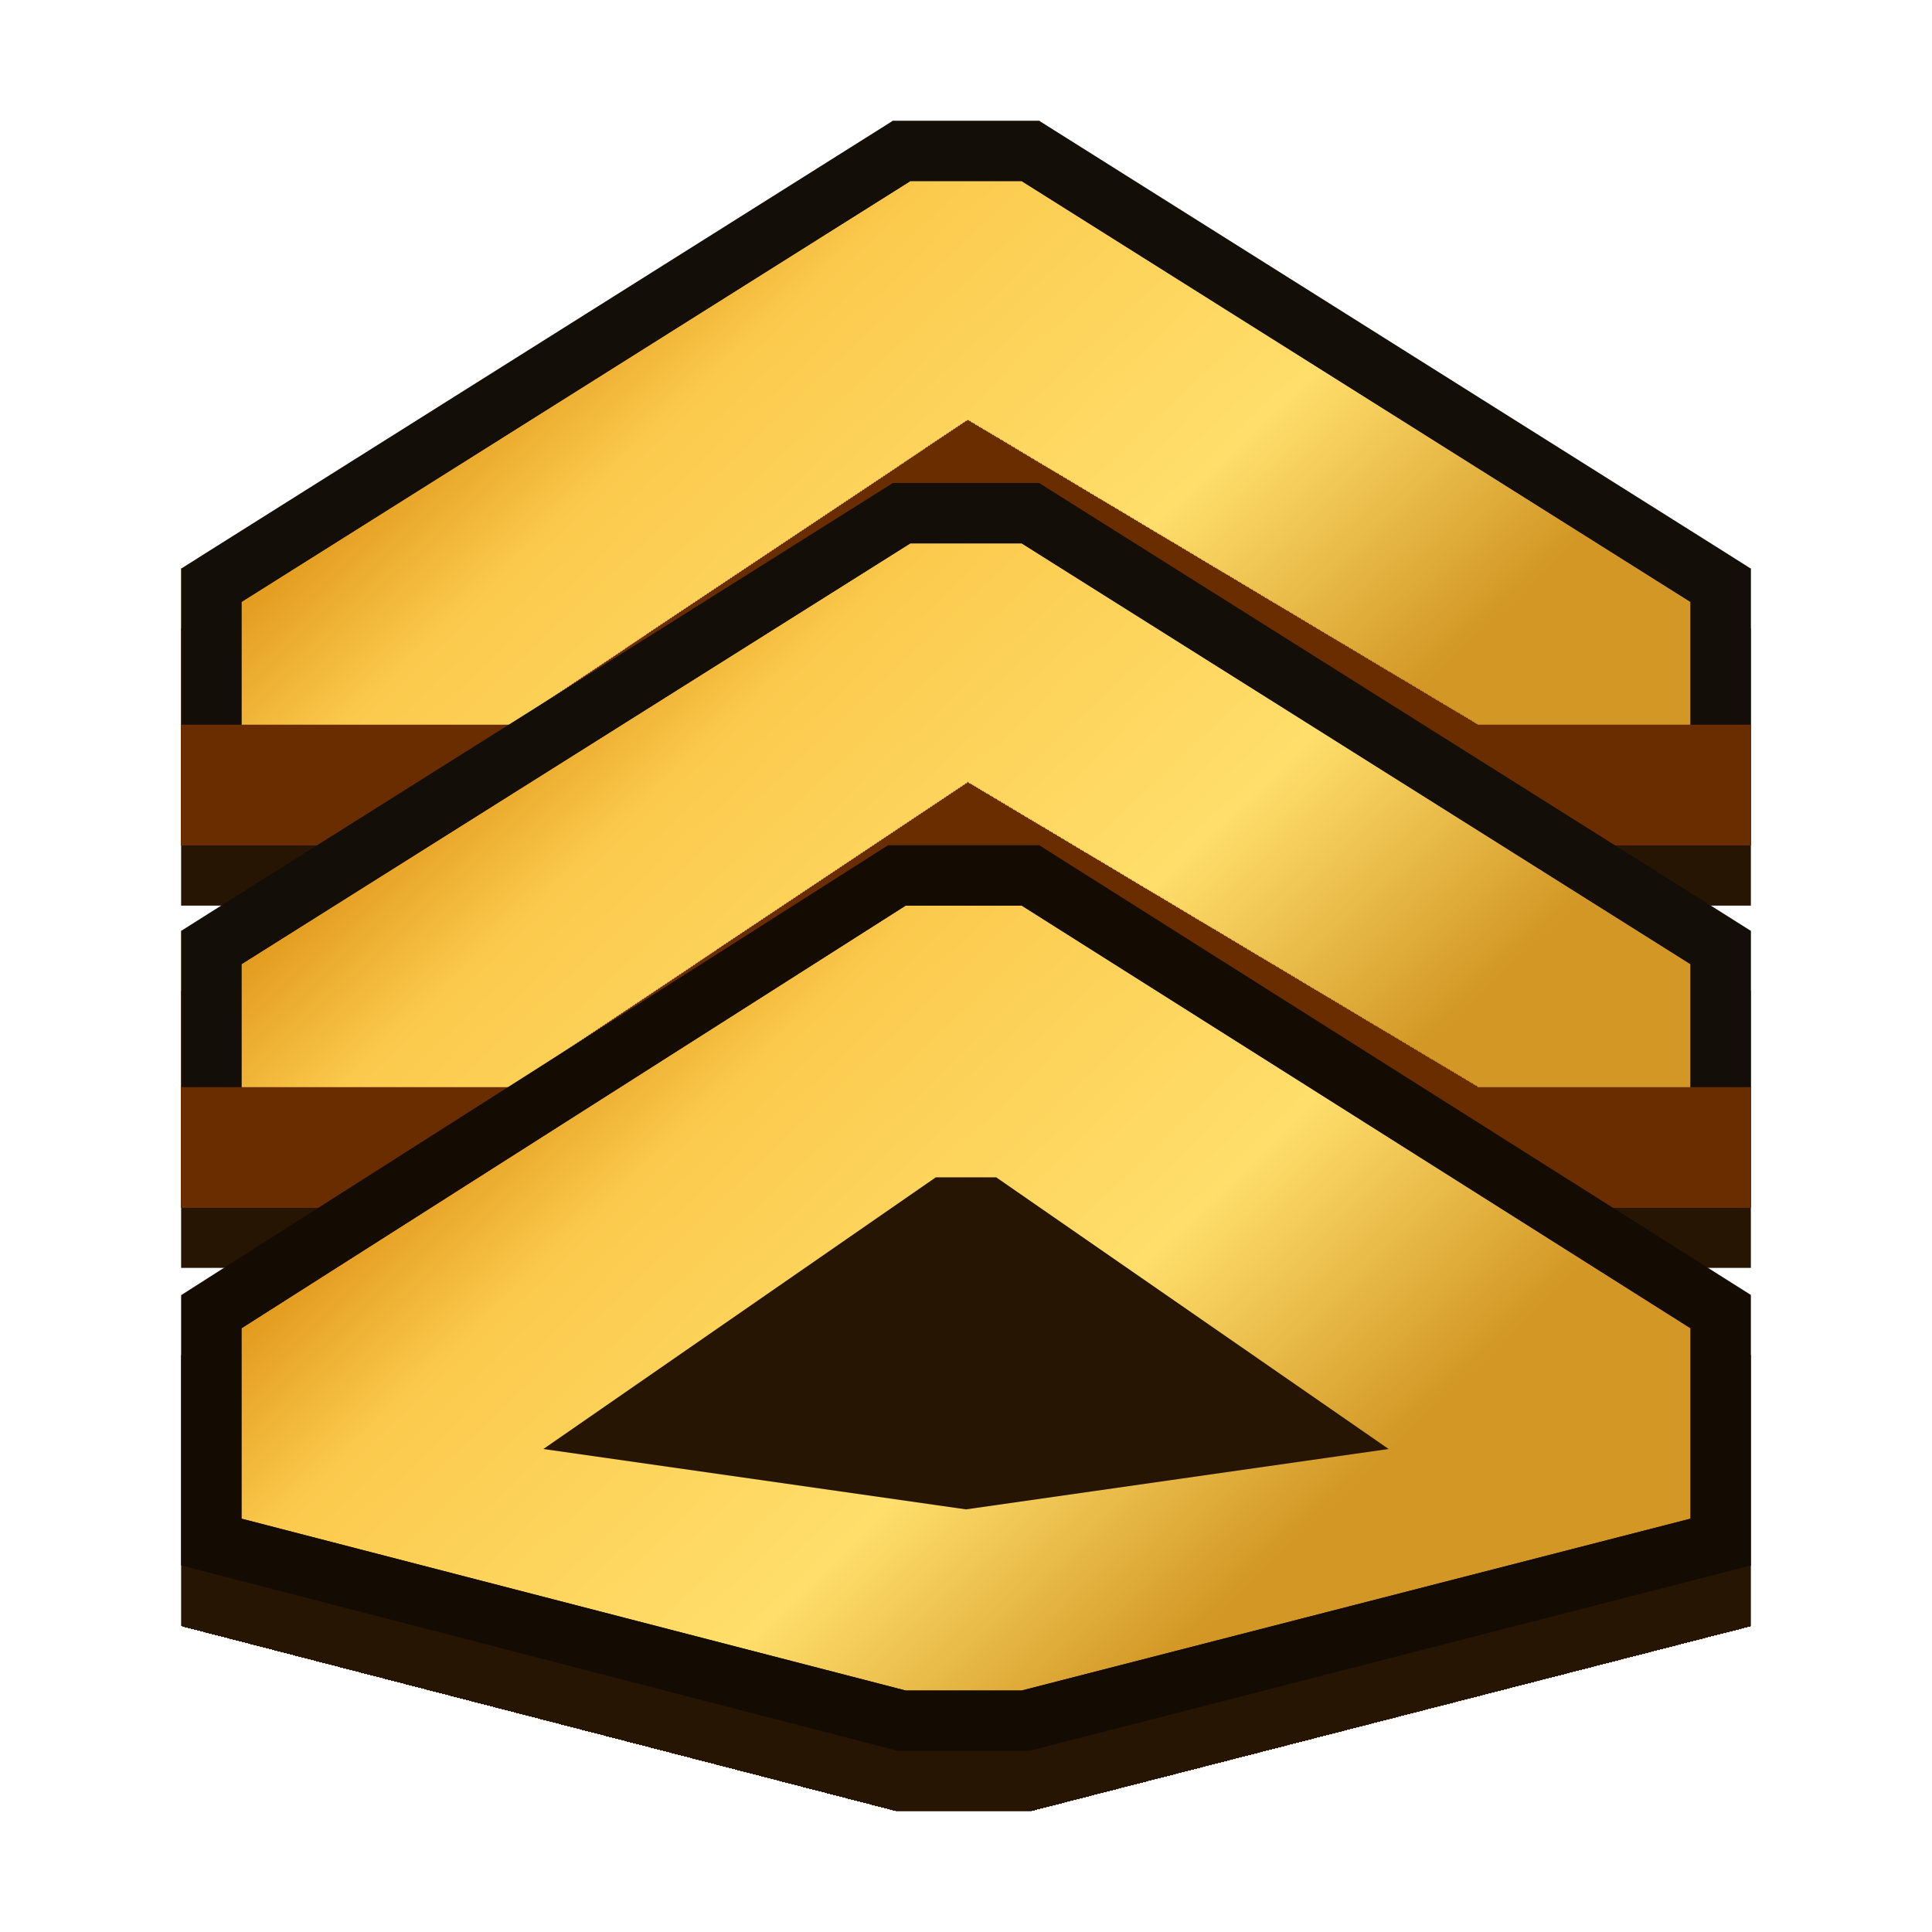
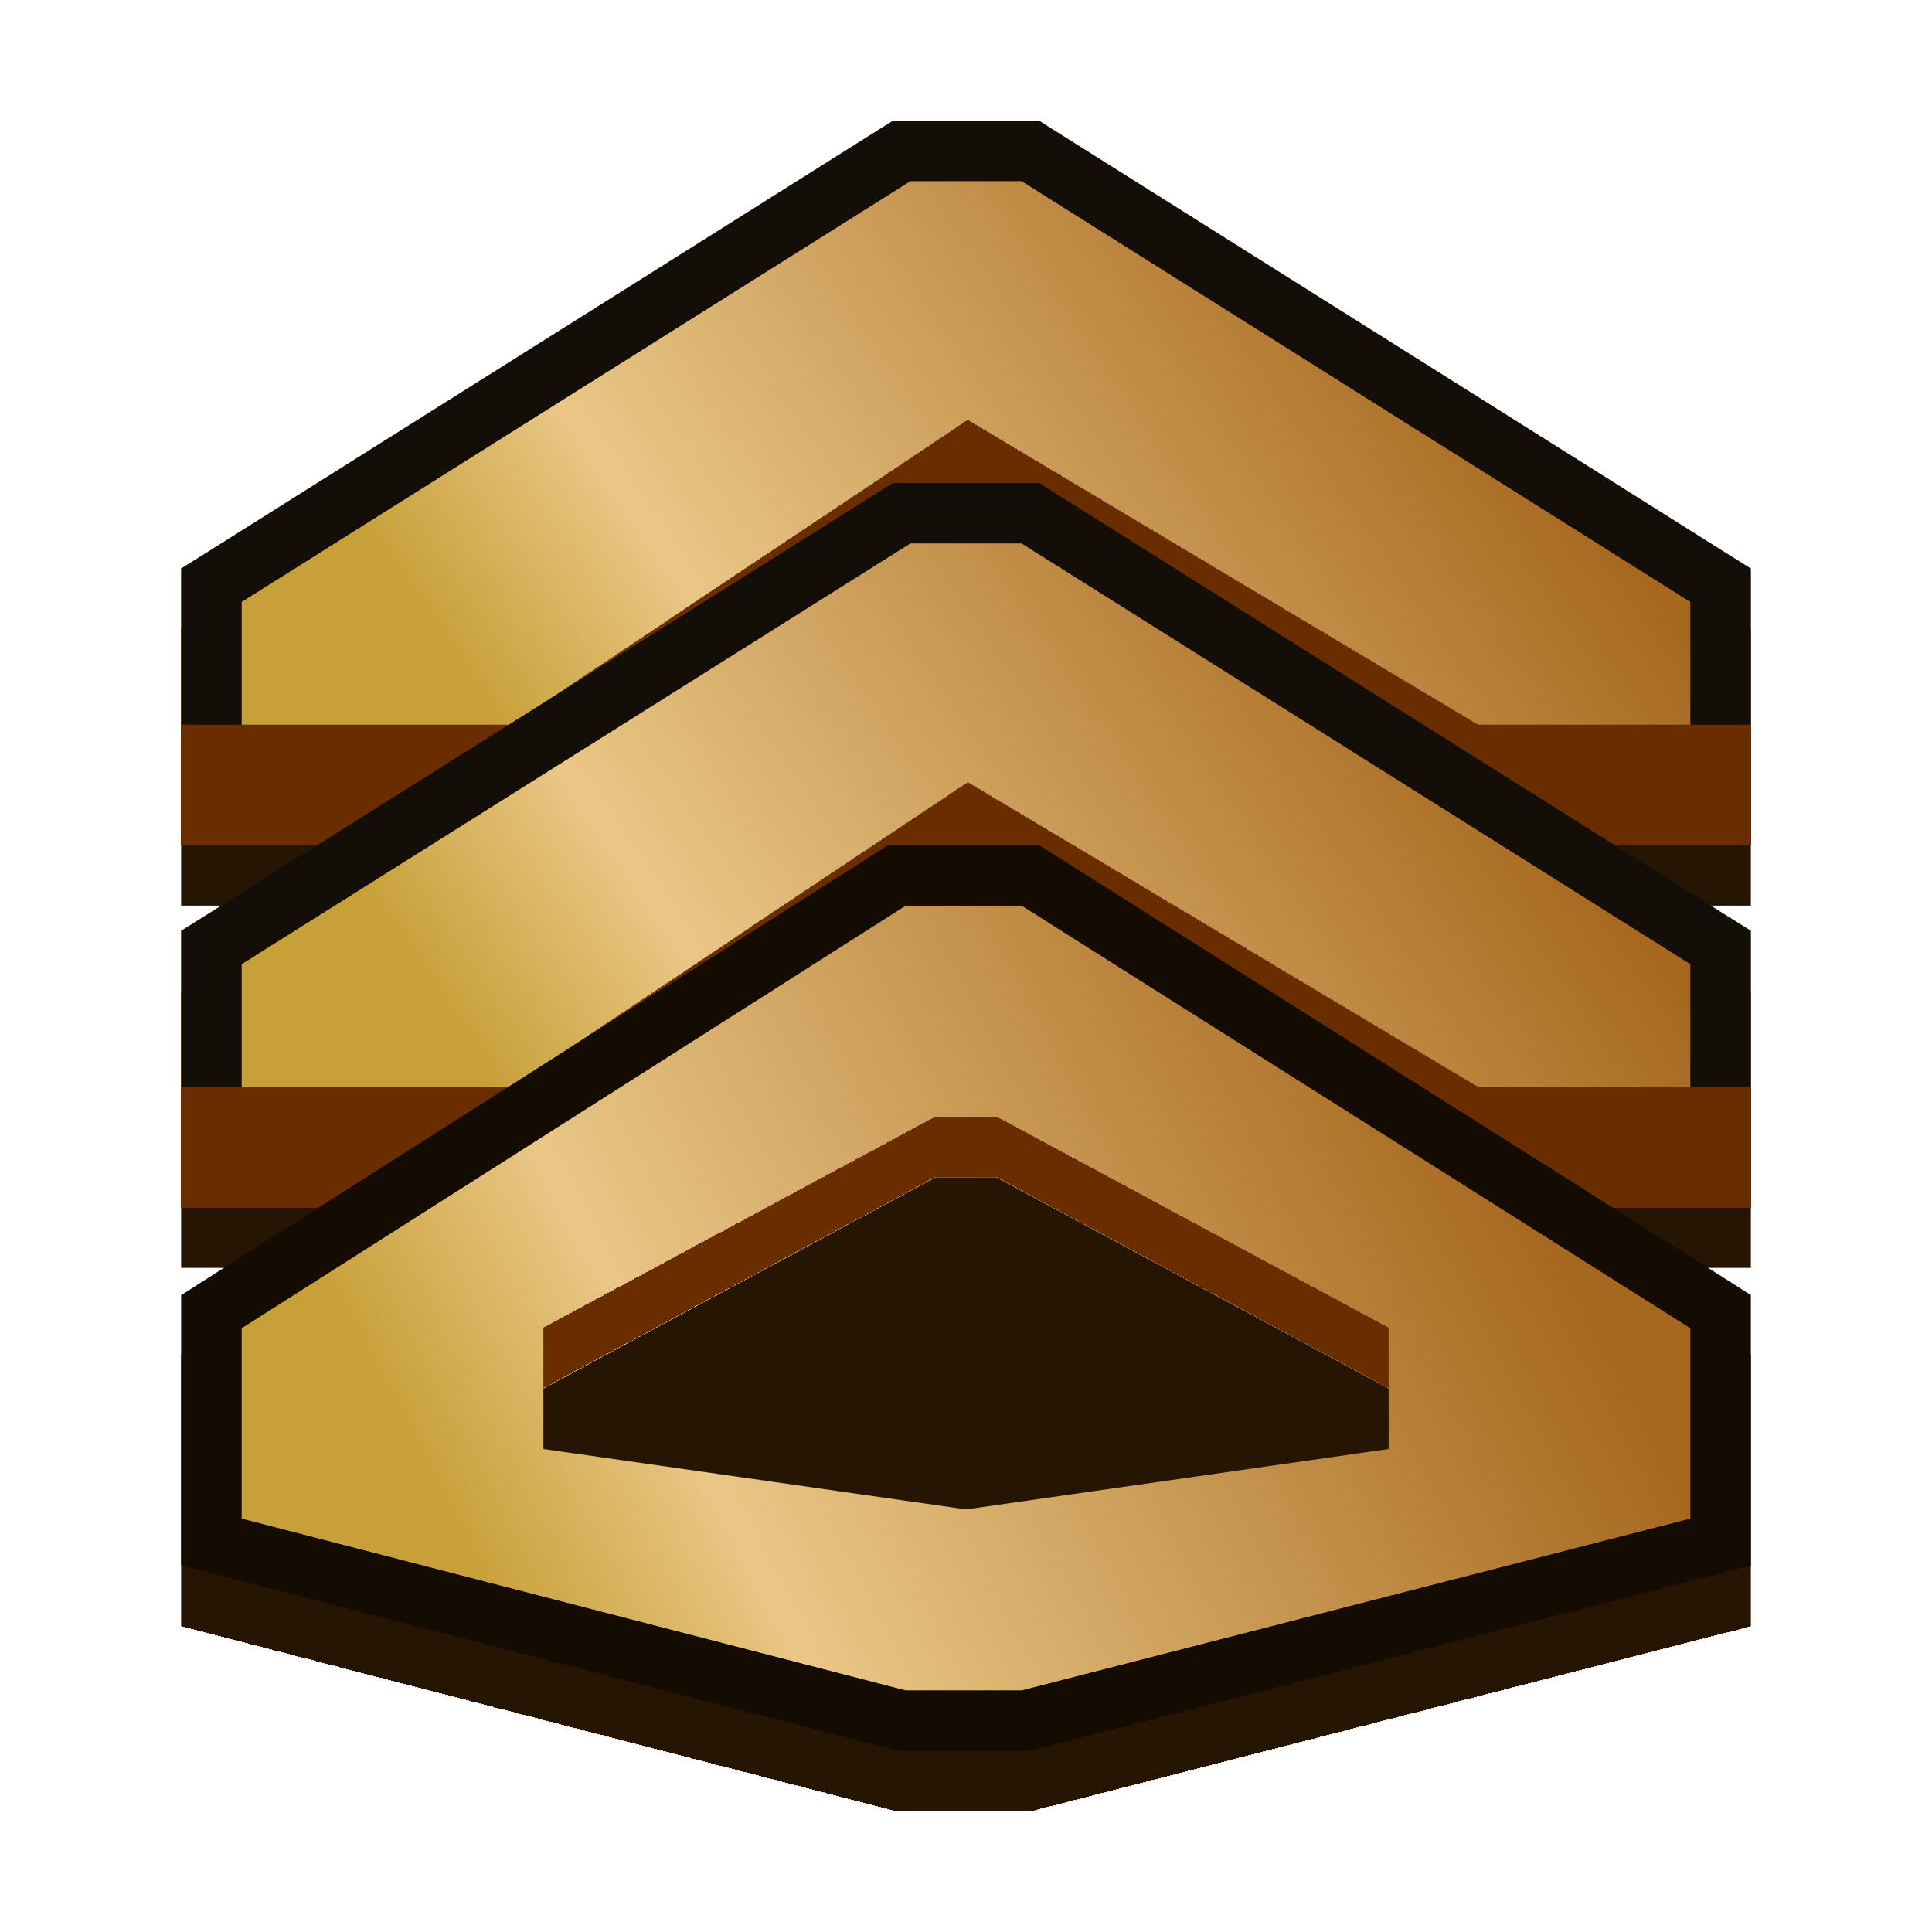
<svg xmlns="http://www.w3.org/2000/svg" width="32" height="32" viewBox="0 0 32 32" fill="none">
-   <g filter="url(#filter0_di)">
-     <path d="M16 7.762L24.769 13L28 13L28 9.97L16.923 3L15.077 3L4 9.97L4 13L8.154 13L16 7.762Z" fill="url(#paint0_linear)" />
-     <path d="M24.513 13.429L24.631 13.5L24.769 13.5L28 13.5L28.5 13.5L28.5 13L28.5 9.97L28.5 9.694L28.266 9.546L17.189 2.577L17.067 2.5L16.923 2.5L15.077 2.5L14.933 2.5L14.811 2.577L3.734 9.546L3.5 9.694L3.5 9.97L3.5 13L3.5 13.5L4 13.5L8.154 13.5L8.305 13.5L8.431 13.416L16.015 8.353L24.513 13.429Z" stroke="#140E08" />
+   <g filter="url(#filter0_di_352_996)">
+     <path d="M16 7.762L24.769 13L28 13L28 9.97L16.923 3L15.077 3L4 9.97L4 13L8.154 13L16 7.762Z" fill="url(#paint0_linear_352_996)" />
+     <path d="M17.067 2.5L17.189 2.577L28.267 9.547L28.5 9.693L28.5 13.5L24.631 13.5L24.513 13.43L16.014 8.354L8.432 13.416L8.306 13.5L3.5 13.5L3.5 9.693L3.733 9.547L14.81 2.577L14.933 2.5L17.067 2.5Z" stroke="#140E08" />
  </g>
-   <g filter="url(#filter1_di)">
-     <path d="M16 13.762L24.769 19L28 19L28 15.97L16.923 9L15.077 9L4 15.97L4 19L8.154 19L16 13.762Z" fill="url(#paint1_linear)" />
-     <path d="M24.513 19.429L24.631 19.5L24.769 19.5L28 19.5L28.5 19.5L28.5 19L28.5 15.97L28.5 15.694L28.266 15.546L17.189 8.577L17.067 8.5L16.923 8.5L15.077 8.5L14.933 8.5L14.811 8.577L3.734 15.546L3.5 15.694L3.5 15.97L3.5 19L3.5 19.5L4 19.5L8.154 19.5L8.305 19.5L8.431 19.416L16.015 14.353L24.513 19.429Z" stroke="#140E08" />
+   <g filter="url(#filter1_di_352_996)">
+     <path d="M16 13.762L24.769 19L28 19L28 15.97L16.923 9L15.077 9L4 15.97L4 19L8.154 19L16 13.762Z" fill="url(#paint1_linear_352_996)" />
+     <path d="M17.067 8.5L17.189 8.577L28.267 15.547L28.5 15.693L28.5 19.5L24.631 19.5L24.513 19.43L16.014 14.354L8.432 19.416L8.306 19.5L3.5 19.5L3.5 15.693L3.733 15.547L14.81 8.577L14.933 8.5L17.067 8.5Z" stroke="#140E08" />
  </g>
-   <g filter="url(#filter2_d)">
-     <path d="M15 15L4 22L4 25.154L15 28L16.923 28L28 25.154L28 22L16.923 15L15 15Z" fill="url(#paint2_linear)" />
-     <path d="M3.732 21.578L3.5 21.726L3.5 22L3.5 25.154L3.5 25.541L3.875 25.638L14.875 28.484L14.936 28.5L15 28.5L16.923 28.5L16.986 28.5L17.047 28.484L28.124 25.638L28.5 25.542L28.5 25.154L28.5 22L28.5 21.724L28.267 21.577L17.19 14.577L17.068 14.5L16.923 14.5L15 14.5L14.854 14.5L14.732 14.578L3.732 21.578Z" stroke="#140B02" />
+   <g filter="url(#filter2_d_352_996)">
+     <path d="M15 15L4 22L4 25.154L15 28L16.923 28L28 25.154L28 22L16.923 15L15 15Z" fill="url(#paint2_linear_352_996)" />
+     <path d="M17.067 14.5L17.19 14.577L28.268 21.577L28.5 21.725L28.5 25.542L28.124 25.638L17.048 28.484L16.986 28.5L14.937 28.5L14.875 28.484L3.875 25.638L3.5 25.541L3.5 21.726L3.731 21.578L14.731 14.578L14.854 14.5L17.067 14.5Z" stroke="#140B02" />
  </g>
-   <path d="M16.5 19.5L23 24L16 25L9 24L15.5 19.5H16.5Z" fill="#271503" />
+   <g filter="url(#filter3_d_352_996)">
+     <path d="M16.5 19.5L23 23V24L16 25L9 24V23L15.5 19.5H16.5Z" fill="#271503" />
+   </g>
  <defs>
-     <filter id="filter0_di" x="3" y="2" width="26" height="13" filterUnits="userSpaceOnUse" color-interpolation-filters="sRGB">
+     <filter id="filter0_di_352_996" x="3" y="2" width="26" height="13" filterUnits="userSpaceOnUse" color-interpolation-filters="sRGB">
      <feFlood flood-opacity="0" result="BackgroundImageFix" />
-       <feColorMatrix in="SourceAlpha" type="matrix" values="0 0 0 0 0 0 0 0 0 0 0 0 0 0 0 0 0 0 127 0" />
+       <feColorMatrix in="SourceAlpha" type="matrix" values="0 0 0 0 0 0 0 0 0 0 0 0 0 0 0 0 0 0 127 0" result="hardAlpha" />
      <feOffset dy="1" />
      <feColorMatrix type="matrix" values="0 0 0 0 0.153 0 0 0 0 0.082 0 0 0 0 0.012 0 0 0 1 0" />
-       <feBlend mode="normal" in2="BackgroundImageFix" result="effect1_dropShadow" />
-       <feBlend mode="normal" in="SourceGraphic" in2="effect1_dropShadow" result="shape" />
+       <feBlend mode="normal" in2="BackgroundImageFix" result="effect1_dropShadow_352_996" />
+       <feBlend mode="normal" in="SourceGraphic" in2="effect1_dropShadow_352_996" result="shape" />
      <feColorMatrix in="SourceAlpha" type="matrix" values="0 0 0 0 0 0 0 0 0 0 0 0 0 0 0 0 0 0 127 0" result="hardAlpha" />
      <feOffset dy="-2" />
      <feComposite in2="hardAlpha" operator="arithmetic" k2="-1" k3="1" />
      <feColorMatrix type="matrix" values="0 0 0 0 0.417 0 0 0 0 0.175 0 0 0 0 0 0 0 0 1 0" />
-       <feBlend mode="normal" in2="shape" result="effect2_innerShadow" />
+       <feBlend mode="normal" in2="shape" result="effect2_innerShadow_352_996" />
    </filter>
-     <filter id="filter1_di" x="3" y="8" width="26" height="13" filterUnits="userSpaceOnUse" color-interpolation-filters="sRGB">
+     <filter id="filter1_di_352_996" x="3" y="8" width="26" height="13" filterUnits="userSpaceOnUse" color-interpolation-filters="sRGB">
      <feFlood flood-opacity="0" result="BackgroundImageFix" />
-       <feColorMatrix in="SourceAlpha" type="matrix" values="0 0 0 0 0 0 0 0 0 0 0 0 0 0 0 0 0 0 127 0" />
+       <feColorMatrix in="SourceAlpha" type="matrix" values="0 0 0 0 0 0 0 0 0 0 0 0 0 0 0 0 0 0 127 0" result="hardAlpha" />
      <feOffset dy="1" />
      <feColorMatrix type="matrix" values="0 0 0 0 0.153 0 0 0 0 0.082 0 0 0 0 0.012 0 0 0 1 0" />
-       <feBlend mode="normal" in2="BackgroundImageFix" result="effect1_dropShadow" />
-       <feBlend mode="normal" in="SourceGraphic" in2="effect1_dropShadow" result="shape" />
+       <feBlend mode="normal" in2="BackgroundImageFix" result="effect1_dropShadow_352_996" />
+       <feBlend mode="normal" in="SourceGraphic" in2="effect1_dropShadow_352_996" result="shape" />
      <feColorMatrix in="SourceAlpha" type="matrix" values="0 0 0 0 0 0 0 0 0 0 0 0 0 0 0 0 0 0 127 0" result="hardAlpha" />
      <feOffset dy="-2" />
      <feComposite in2="hardAlpha" operator="arithmetic" k2="-1" k3="1" />
      <feColorMatrix type="matrix" values="0 0 0 0 0.417 0 0 0 0 0.175 0 0 0 0 0 0 0 0 1 0" />
-       <feBlend mode="normal" in2="shape" result="effect2_innerShadow" />
+       <feBlend mode="normal" in2="shape" result="effect2_innerShadow_352_996" />
    </filter>
-     <filter id="filter2_d" x="3" y="14" width="26" height="16" filterUnits="userSpaceOnUse" color-interpolation-filters="sRGB">
+     <filter id="filter2_d_352_996" x="3" y="14" width="26" height="16" filterUnits="userSpaceOnUse" color-interpolation-filters="sRGB">
      <feFlood flood-opacity="0" result="BackgroundImageFix" />
-       <feColorMatrix in="SourceAlpha" type="matrix" values="0 0 0 0 0 0 0 0 0 0 0 0 0 0 0 0 0 0 127 0" />
+       <feColorMatrix in="SourceAlpha" type="matrix" values="0 0 0 0 0 0 0 0 0 0 0 0 0 0 0 0 0 0 127 0" result="hardAlpha" />
      <feOffset dy="1" />
      <feColorMatrix type="matrix" values="0 0 0 0 0.153 0 0 0 0 0.082 0 0 0 0 0.012 0 0 0 1 0" />
-       <feBlend mode="normal" in2="BackgroundImageFix" result="effect1_dropShadow" />
-       <feBlend mode="normal" in="SourceGraphic" in2="effect1_dropShadow" result="shape" />
+       <feBlend mode="normal" in2="BackgroundImageFix" result="effect1_dropShadow_352_996" />
+       <feBlend mode="normal" in="SourceGraphic" in2="effect1_dropShadow_352_996" result="shape" />
    </filter>
-     <linearGradient id="paint0_linear" x1="26.5" y1="15.066" x2="9.446" y2="-3.053" gradientUnits="userSpaceOnUse">
-       <stop offset="0.188" stop-color="#D29725" />
-       <stop offset="0.391" stop-color="#FFDE6B" />
-       <stop offset="0.661" stop-color="#FBCA4D" />
-       <stop offset="0.823" stop-color="#D68408" />
+     <filter id="filter3_d_352_996" x="9" y="18.5" width="14" height="6.5" filterUnits="userSpaceOnUse" color-interpolation-filters="sRGB">
+       <feFlood flood-opacity="0" result="BackgroundImageFix" />
+       <feColorMatrix in="SourceAlpha" type="matrix" values="0 0 0 0 0 0 0 0 0 0 0 0 0 0 0 0 0 0 127 0" result="hardAlpha" />
+       <feOffset dy="-1" />
+       <feComposite in2="hardAlpha" operator="out" />
+       <feColorMatrix type="matrix" values="0 0 0 0 0.416 0 0 0 0 0.176 0 0 0 0 0 0 0 0 1 0" />
+       <feBlend mode="normal" in2="BackgroundImageFix" result="effect1_dropShadow_352_996" />
+       <feBlend mode="normal" in="SourceGraphic" in2="effect1_dropShadow_352_996" result="shape" />
+     </filter>
+     <linearGradient id="paint0_linear_352_996" x1="4" y1="11.502" x2="21.924" y2="-0.674" gradientUnits="userSpaceOnUse">
+       <stop offset="0.146" stop-color="#C8A039" />
+       <stop offset="0.328" stop-color="#E9C786" />
+       <stop offset="0.938" stop-color="#A6681F" />
    </linearGradient>
-     <linearGradient id="paint1_linear" x1="26.5" y1="21.066" x2="9.446" y2="2.947" gradientUnits="userSpaceOnUse">
-       <stop offset="0.188" stop-color="#D29725" />
-       <stop offset="0.391" stop-color="#FFDE6B" />
-       <stop offset="0.661" stop-color="#FBCA4D" />
-       <stop offset="0.823" stop-color="#D68408" />
+     <linearGradient id="paint1_linear_352_996" x1="4" y1="17.502" x2="21.924" y2="5.326" gradientUnits="userSpaceOnUse">
+       <stop offset="0.146" stop-color="#C8A039" />
+       <stop offset="0.328" stop-color="#E9C786" />
+       <stop offset="0.938" stop-color="#A6681F" />
    </linearGradient>
-     <linearGradient id="paint2_linear" x1="26.5" y1="27.252" x2="9.169" y2="9.118" gradientUnits="userSpaceOnUse">
-       <stop offset="0.188" stop-color="#D29725" />
-       <stop offset="0.391" stop-color="#FFDE6B" />
-       <stop offset="0.661" stop-color="#FBCA4D" />
-       <stop offset="0.823" stop-color="#D68408" />
+     <linearGradient id="paint2_linear_352_996" x1="4" y1="26.052" x2="24.577" y2="15.3" gradientUnits="userSpaceOnUse">
+       <stop offset="0.146" stop-color="#C8A039" />
+       <stop offset="0.328" stop-color="#E9C786" />
+       <stop offset="0.938" stop-color="#A6681F" />
    </linearGradient>
  </defs>
</svg>
